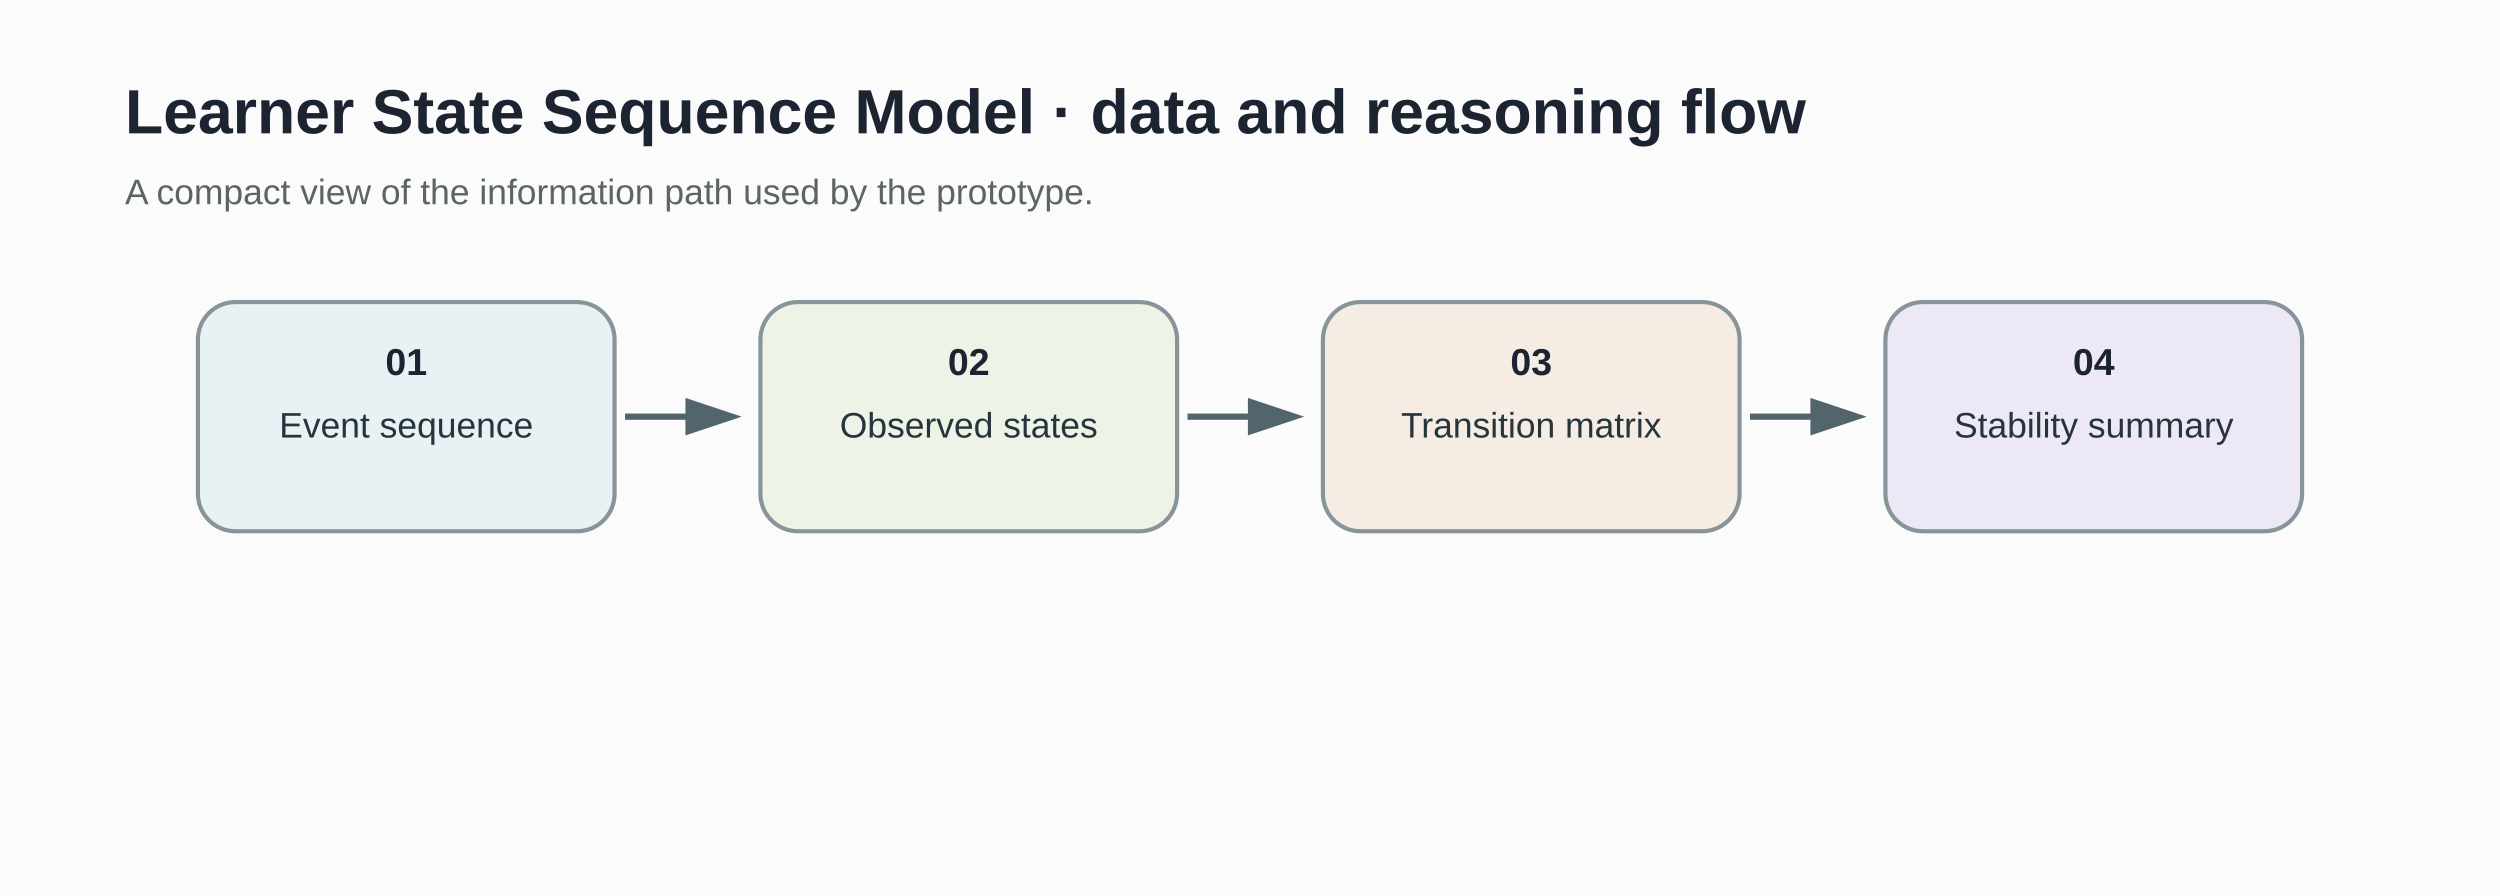
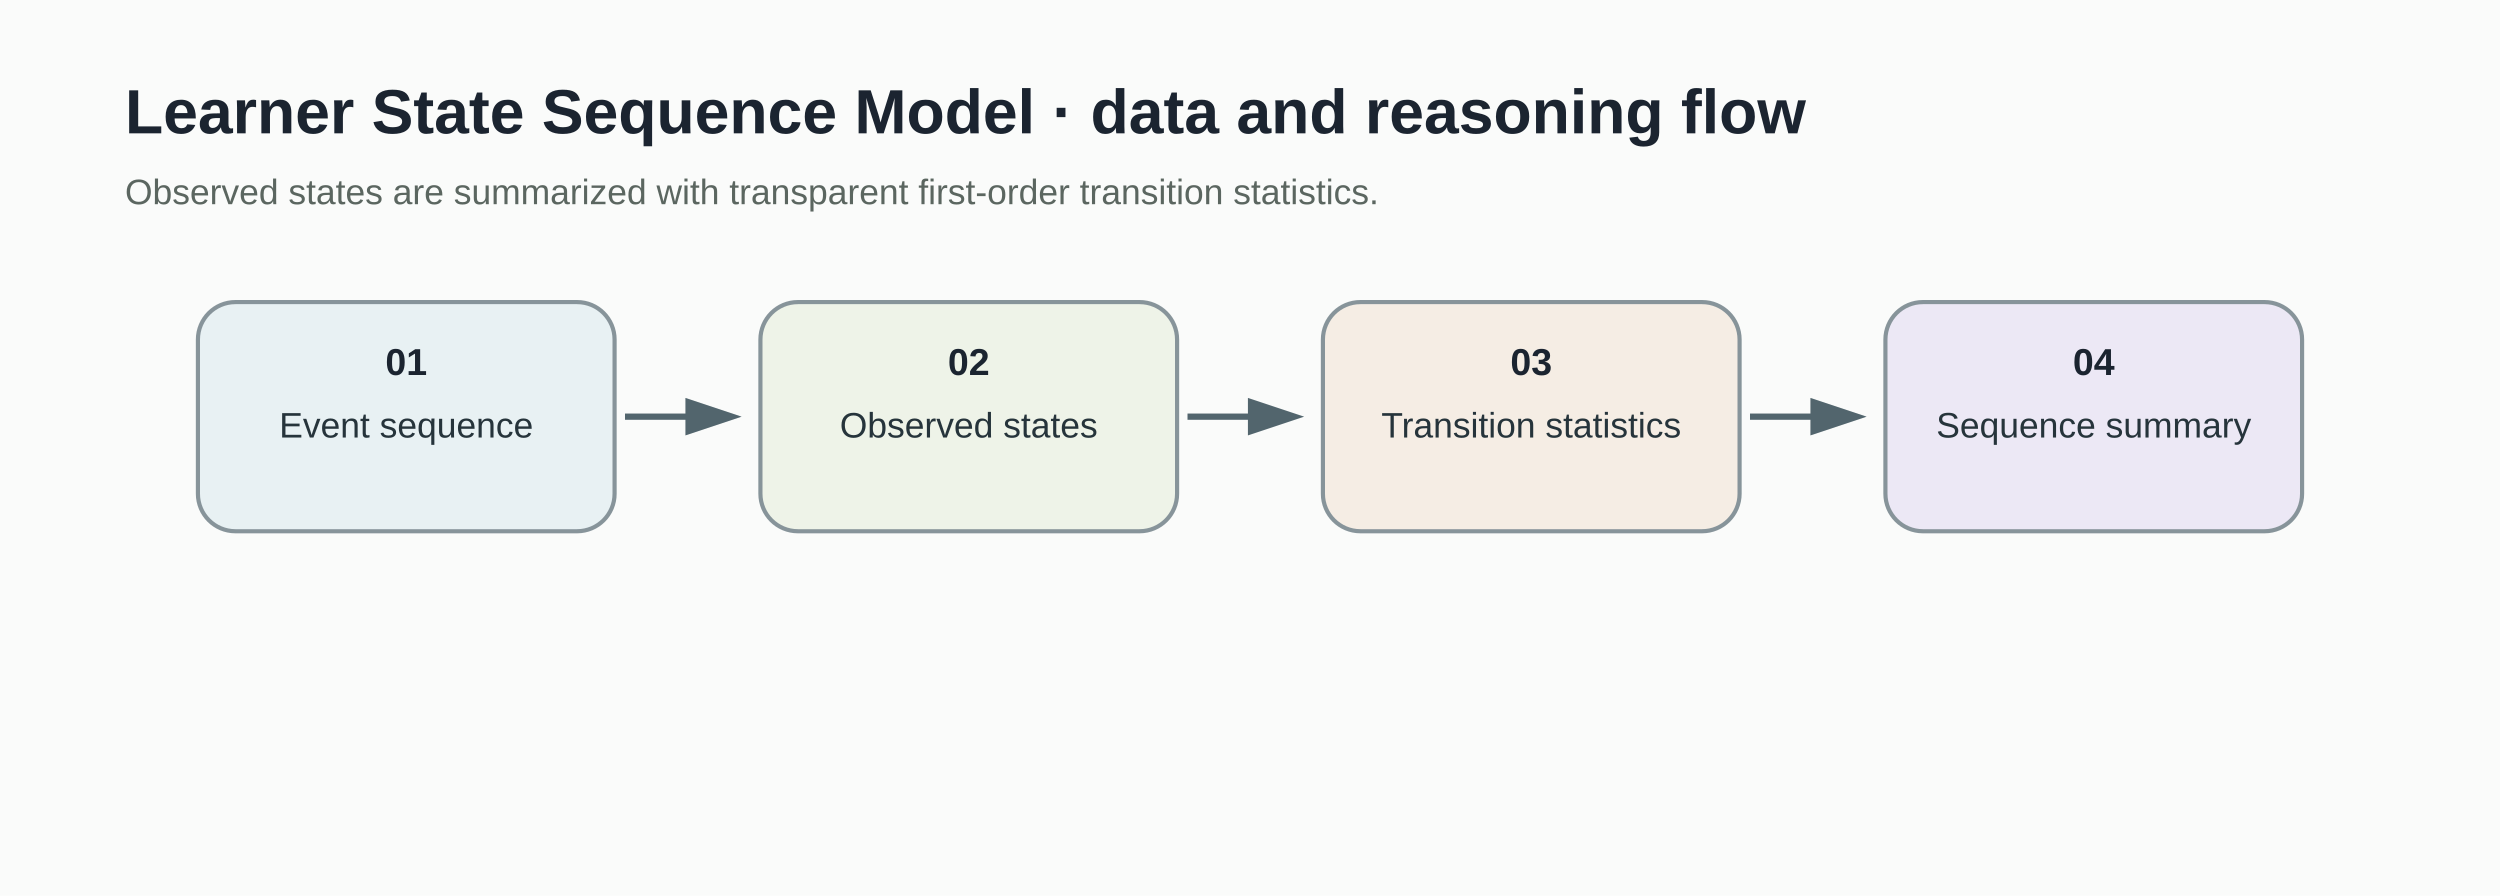
- <svg xmlns="http://www.w3.org/2000/svg" width="1200" height="430" viewBox="0 0 1200 430">
+ <svg xmlns="http://www.w3.org/2000/svg" width="1200" height="430" viewBox="0 0 1200 430" role="img" aria-labelledby="title desc">
  <defs>
    <marker id="arrow" markerWidth="10" markerHeight="10" refX="7" refY="3" orient="auto">
      <path d="M0,0 L0,6 L9,3 z" fill="#52656D" />
    </marker>
  </defs>
  <rect width="100%" height="100%" fill="#FAFBFA" />
  <text x="60" y="64" font-family="Arial, sans-serif" font-size="30" font-weight="700" fill="#1B2430">Learner State Sequence Model · data and reasoning flow</text>
-   <text x="60" y="98" font-family="Arial, sans-serif" font-size="17" fill="#5B6660">A compact view of the information path used by the prototype.</text>
+   <text x="60" y="98" font-family="Arial, sans-serif" font-size="17" fill="#5B6660">Observed states are summarized with transparent first-order transition statistics.</text>
  <rect x="95" y="145" width="200" height="110" rx="18" fill="#E8F1F3" stroke="#87949A" stroke-width="2" />
  <text x="195" y="180" text-anchor="middle" font-family="Arial, sans-serif" font-size="18" font-weight="700" fill="#1B2430">01</text>
  <text x="195" y="210" text-anchor="middle" font-family="Arial, sans-serif" font-size="17" fill="#26343B">Event sequence</text>
  <line x1="300" y1="200" x2="350" y2="200" stroke="#52656D" stroke-width="3" marker-end="url(#arrow)" />
  <rect x="365" y="145" width="200" height="110" rx="18" fill="#EEF3E8" stroke="#87949A" stroke-width="2" />
  <text x="465" y="180" text-anchor="middle" font-family="Arial, sans-serif" font-size="18" font-weight="700" fill="#1B2430">02</text>
  <text x="465" y="210" text-anchor="middle" font-family="Arial, sans-serif" font-size="17" fill="#26343B">Observed states</text>
  <line x1="570" y1="200" x2="620" y2="200" stroke="#52656D" stroke-width="3" marker-end="url(#arrow)" />
  <rect x="635" y="145" width="200" height="110" rx="18" fill="#F5EDE4" stroke="#87949A" stroke-width="2" />
  <text x="735" y="180" text-anchor="middle" font-family="Arial, sans-serif" font-size="18" font-weight="700" fill="#1B2430">03</text>
-   <text x="735" y="210" text-anchor="middle" font-family="Arial, sans-serif" font-size="17" fill="#26343B">Transition matrix</text>
+   <text x="735" y="210" text-anchor="middle" font-family="Arial, sans-serif" font-size="17" fill="#26343B">Transition statistics</text>
  <line x1="840" y1="200" x2="890" y2="200" stroke="#52656D" stroke-width="3" marker-end="url(#arrow)" />
  <rect x="905" y="145" width="200" height="110" rx="18" fill="#ECE8F5" stroke="#87949A" stroke-width="2" />
  <text x="1005" y="180" text-anchor="middle" font-family="Arial, sans-serif" font-size="18" font-weight="700" fill="#1B2430">04</text>
-   <text x="1005" y="210" text-anchor="middle" font-family="Arial, sans-serif" font-size="17" fill="#26343B">Stability summary</text>
+   <text x="1005" y="210" text-anchor="middle" font-family="Arial, sans-serif" font-size="17" fill="#26343B">Sequence summary</text>
</svg>
